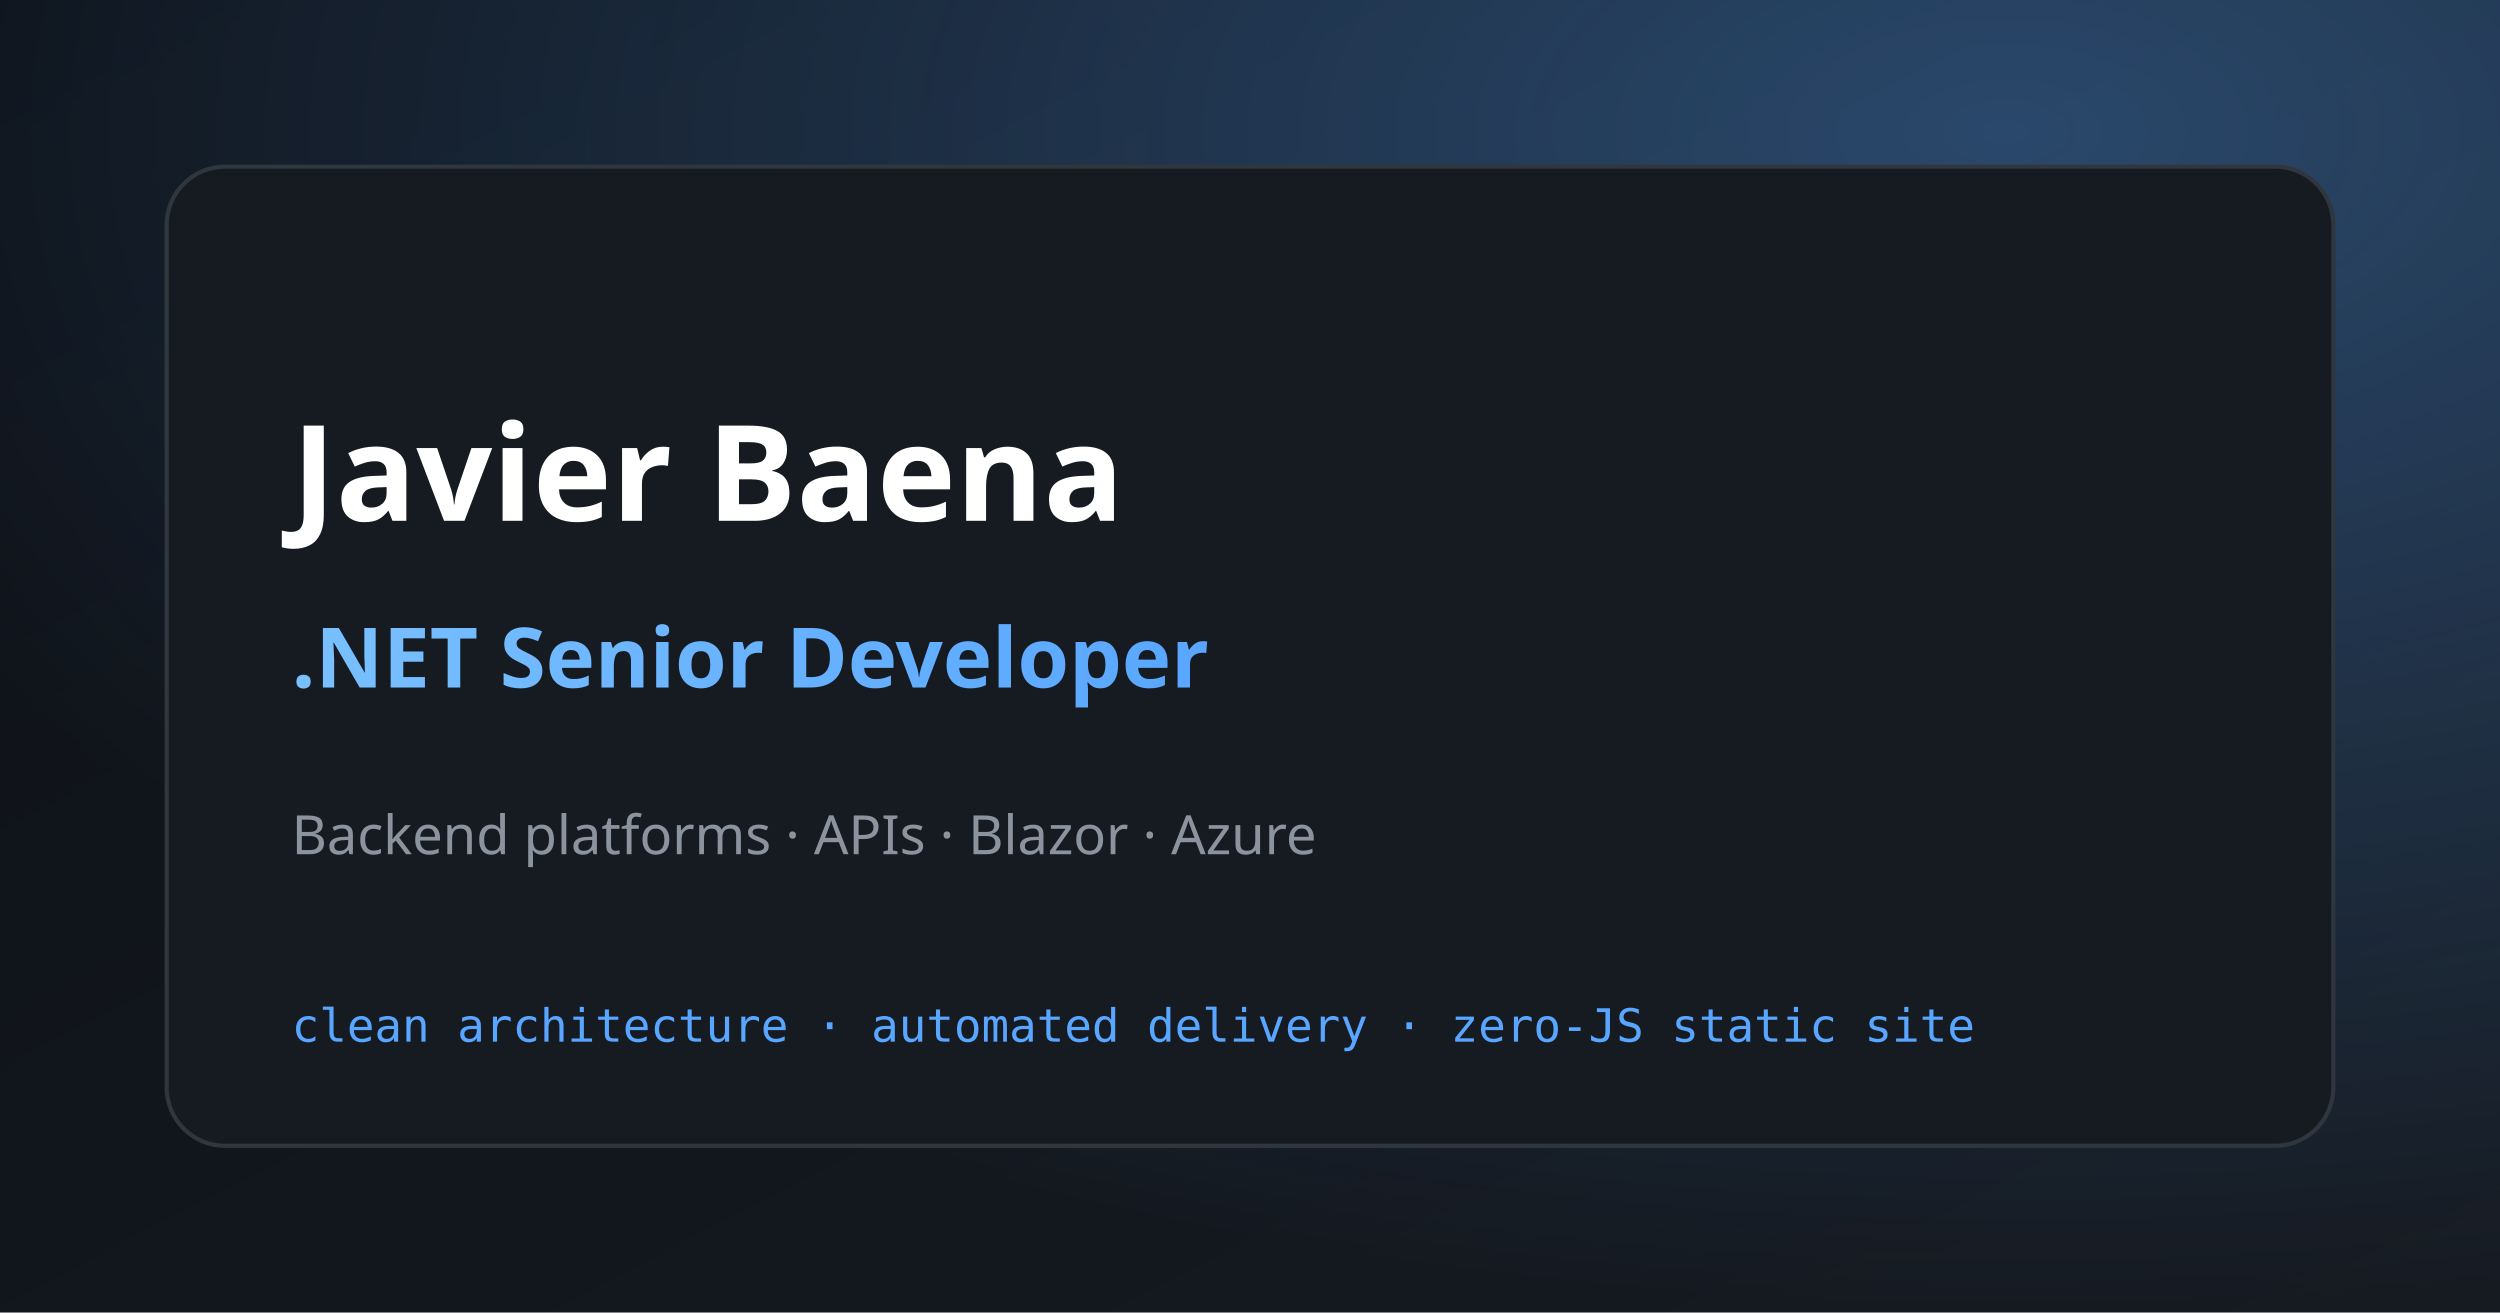
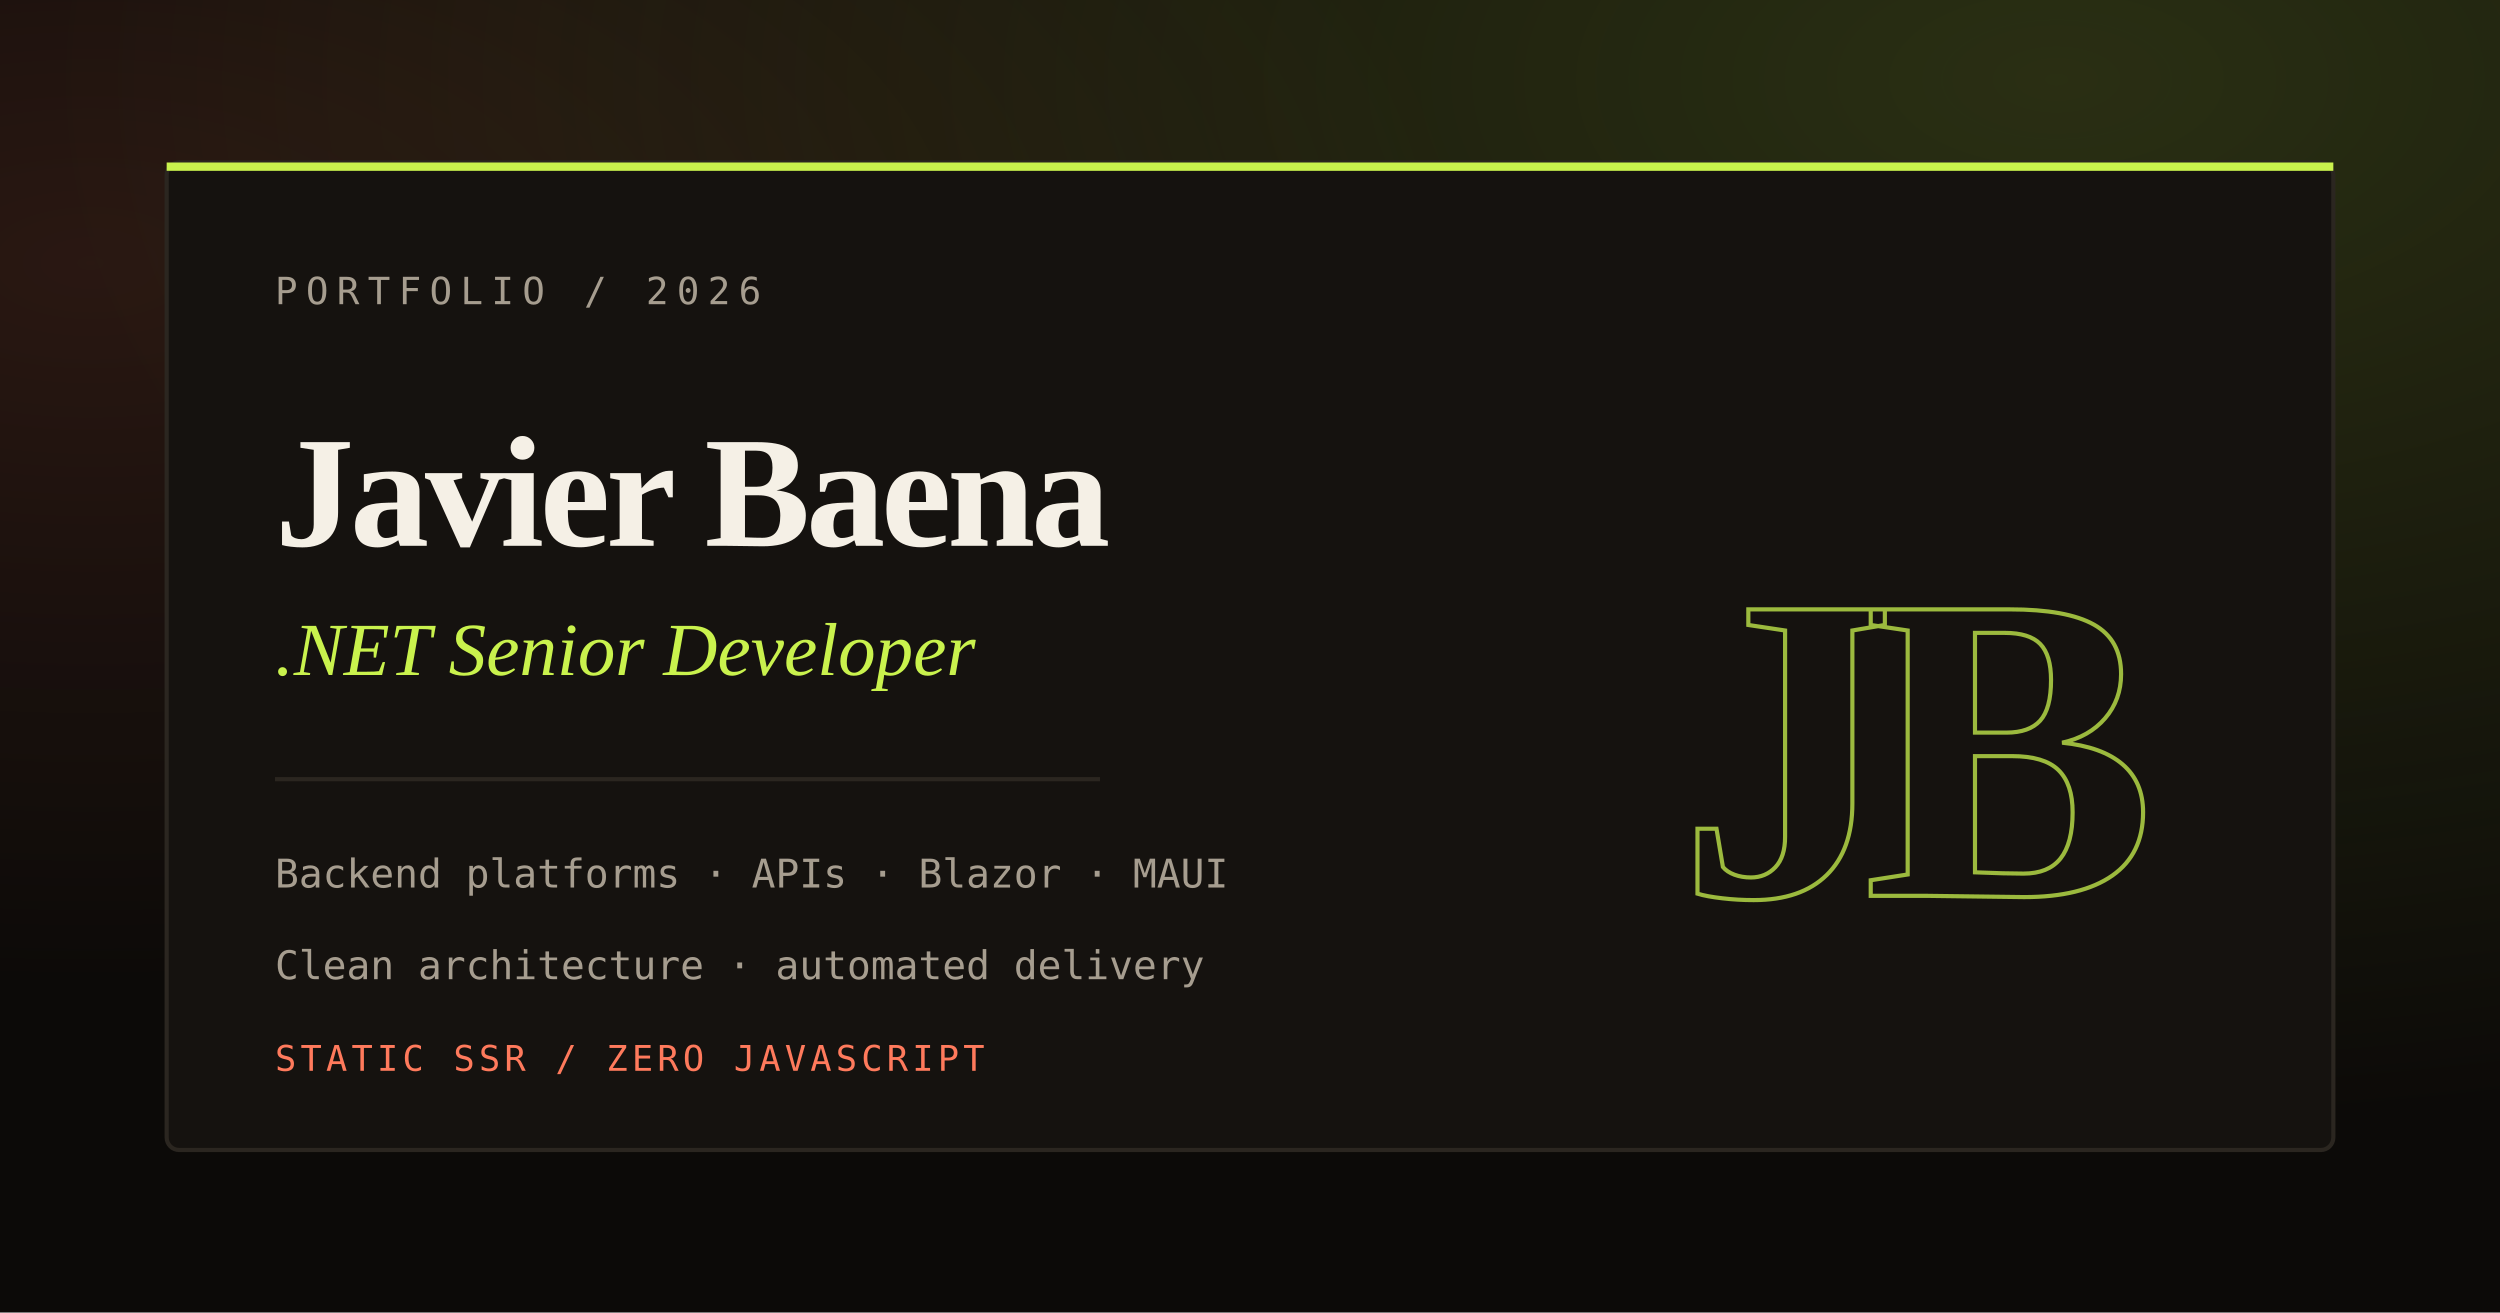
<svg xmlns="http://www.w3.org/2000/svg" viewBox="0 0 1200 630">
  <defs>
-     <linearGradient id="og-bg" x1="0" y1="0" x2="1" y2="1">
-       <stop offset="0" stop-color="#0D1117" />
-       <stop offset="1" stop-color="#161B22" />
-     </linearGradient>
-     <linearGradient id="og-text" x1="0" y1="0" x2="1" y2="0">
-       <stop offset="0" stop-color="#79C0FF" />
-       <stop offset="1" stop-color="#58A6FF" />
-     </linearGradient>
-     <radialGradient id="og-glow" cx="0.8" cy="0.1" r="0.9">
-       <stop offset="0" stop-color="#58A6FF" stop-opacity="0.35" />
-       <stop offset="1" stop-color="#58A6FF" stop-opacity="0" />
+     <radialGradient id="og-glow" cx="0.82" cy="0.06" r="0.8">
+       <stop offset="0" stop-color="#C9F24D" stop-opacity="0.16" />
+       <stop offset="1" stop-color="#C9F24D" stop-opacity="0" />
+     </radialGradient>
+     <radialGradient id="og-coral" cx="0.04" cy="0.2" r="0.55">
+       <stop offset="0" stop-color="#FF7A5C" stop-opacity="0.12" />
+       <stop offset="1" stop-color="#FF7A5C" stop-opacity="0" />
    </radialGradient>
  </defs>
-   <rect width="1200" height="630" fill="url(#og-bg)" />
+   <rect width="1200" height="630" fill="#0C0A08" />
  <rect width="1200" height="630" fill="url(#og-glow)" />
-   <rect x="80" y="80" width="1040" height="470" rx="28" fill="#161B22" stroke="#30363D" stroke-width="2" />
-   <text x="140" y="250" font-family="Segoe UI, system-ui, sans-serif" font-size="64" font-weight="700" fill="#FFFFFF">Javier Baena</text>
-   <text x="140" y="330" font-family="Segoe UI, system-ui, sans-serif" font-size="40" font-weight="600" fill="url(#og-text)">.NET Senior Developer</text>
-   <text x="140" y="410" font-family="Segoe UI, system-ui, sans-serif" font-size="26" fill="#8B949E">Backend platforms · APIs · Blazor · Azure</text>
-   <text x="140" y="500" font-family="Consolas, monospace" font-size="22" fill="#58A6FF">clean architecture · automated delivery · zero-JS static site</text>
+   <rect width="1200" height="630" fill="url(#og-coral)" />
+   <rect x="80" y="78" width="1040" height="474" rx="6" fill="#15120F" stroke="#2B2620" stroke-width="2" />
+   <rect x="80" y="78" width="1040" height="4" fill="#C9F24D" />
+   <text x="132" y="146" font-family="ui-monospace, Consolas, monospace" font-size="18" letter-spacing="4" fill="#A69D8F">PORTFOLIO / 2026</text>
+   <text x="132" y="262" font-family="Georgia, 'Times New Roman', serif" font-size="76" font-weight="600" letter-spacing="-2" fill="#F5F0E6">Javier Baena</text>
+   <text x="132" y="324" font-family="Georgia, 'Times New Roman', serif" font-size="36" font-style="italic" fill="#C9F24D">.NET Senior Developer</text>
+   <line x1="132" y1="374" x2="528" y2="374" stroke="#2B2620" stroke-width="2" />
+   <text x="132" y="426" font-family="ui-monospace, Consolas, monospace" font-size="19" fill="#A69D8F">Backend platforms · APIs · Blazor · MAUI</text>
+   <text x="132" y="470" font-family="ui-monospace, Consolas, monospace" font-size="19" fill="#A69D8F">Clean architecture · automated delivery</text>
+   <text x="132" y="514" font-family="ui-monospace, Consolas, monospace" font-size="17" letter-spacing="2" fill="#FF7A5C">STATIC SSR / ZERO JAVASCRIPT</text>
+   <text x="920" y="430" text-anchor="middle" font-family="Georgia, 'Times New Roman', serif" font-size="210" font-weight="600" letter-spacing="-16" fill="none" stroke="#C9F24D" stroke-width="2" opacity="0.75">JB</text>
</svg>
